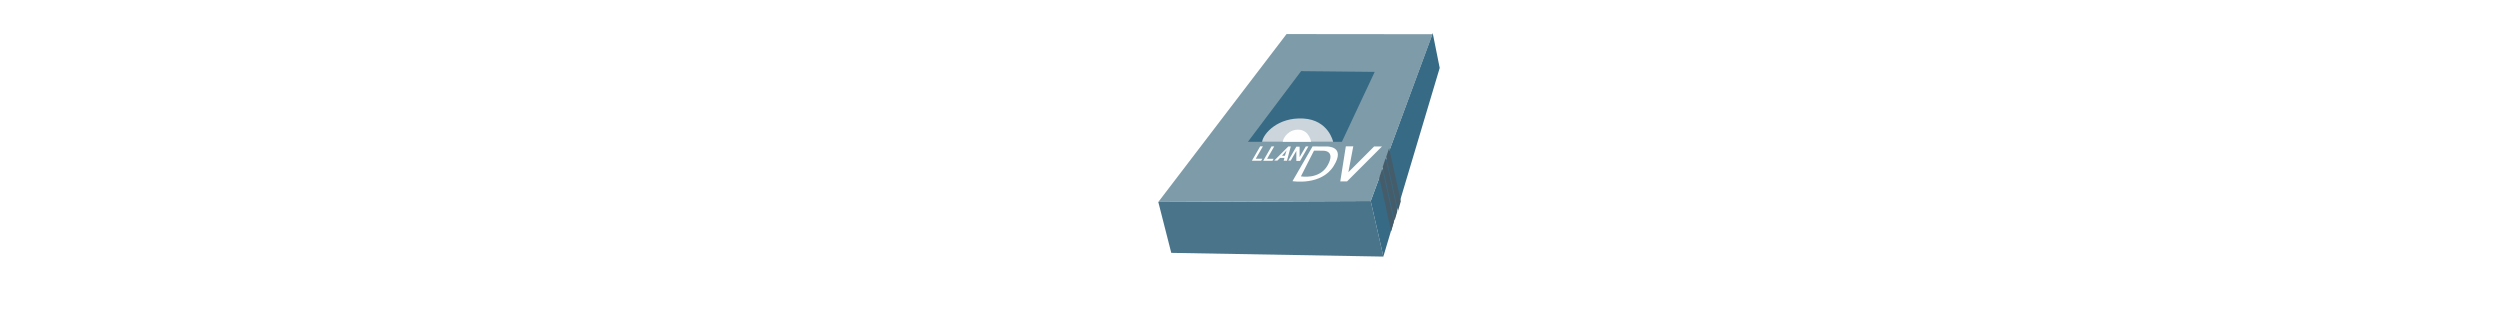
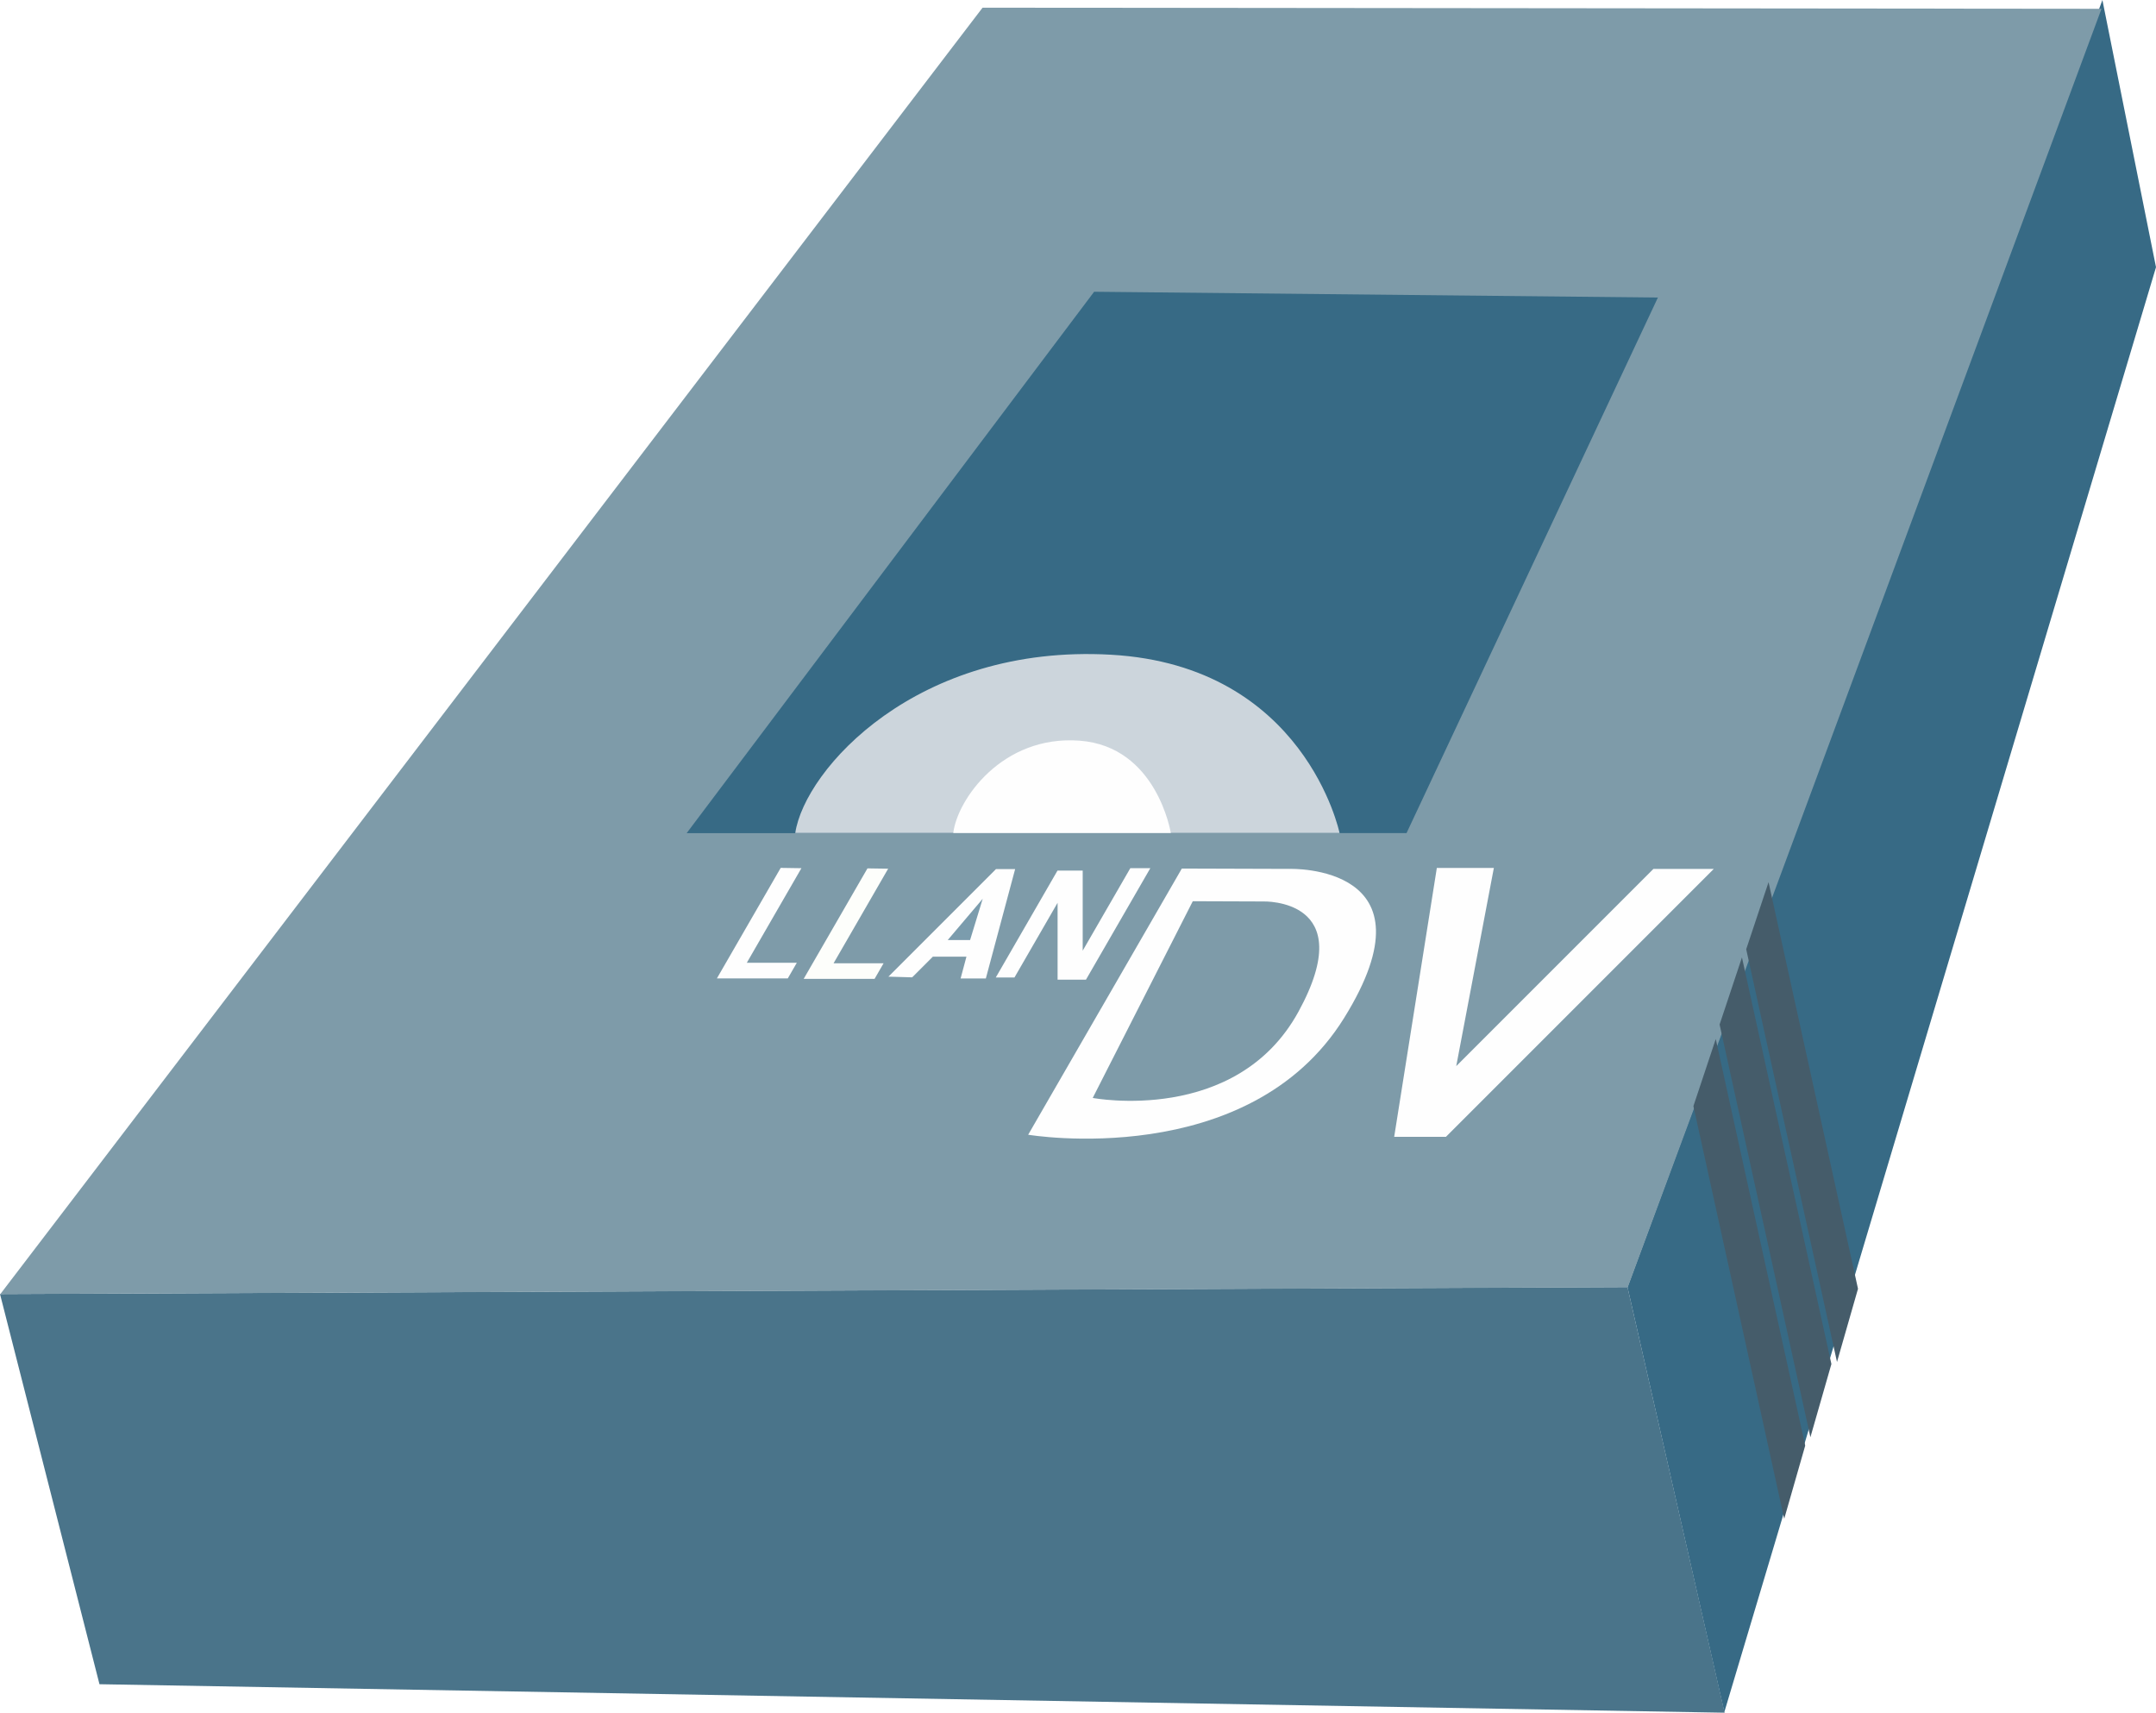
- <svg xmlns="http://www.w3.org/2000/svg" class="{{ class }}" viewBox="-1100 0 2400 300">
-   <g id="g10">
+ <svg xmlns="http://www.w3.org/2000/svg" class="{{ class|default:'size-8' }}" viewBox="0 0 270.158 214.577" version="1.1" id="svg1" width="270.158" height="214.577">
+   <g id="g10" transform="translate(-11.95759,-31.74377)">
    <image x="-24.335" y="-40.268" width="357.981" height="357.981" display="none" preserveAspectRatio="none" id="image1" />
    <path d="m 11.958,193.866 12.465,48.885 203.641,3.569 -12.172,-53.326 z" fill="#4a748a" stroke-width="0.643" id="path1" />
    <path d="M 228.027,246.237 282.116,65.22 275.4,31.744 215.891,193.002 Z" fill="#376a85" stroke-width="0.643" id="path2" style="display:inline" />
    <path d="M 11.999,193.873 135.078,32.706 275.286,32.845 215.923,193.016 Z" fill="#7e9ba9" stroke-width="0.7" id="path3" style="display:inline" />
    <path d="m 149.056,68.296 -51.06,67.833 90.209,-0.014 31.495,-67.093 z" fill="#376a85" stroke-width="0.472" id="path4" style="display:inline" />
    <path d="m 224.151,170.321 11.377,51.708 2.632,-9.17 -11.208,-50.943 z" id="path7" style="fill:#455c6a;stroke-width:0.265" />
    <path d="m 227.433,160.099 11.377,51.708 2.632,-9.17 -11.208,-50.943 z" id="path8" style="fill:#455c6a;stroke-width:0.265" />
    <path d="m 230.766,150.67 11.377,51.708 2.632,-9.17 -11.208,-50.943 z" id="path9" style="fill:#455c6a;stroke-width:0.265" />
    <path style="fill:#fefefe;fill-opacity:1;stroke-width:0.265" d="m 109.783,140.476 -7.993,13.844 h 8.884 l 1.129,-1.956 h -6.266 l 6.84,-11.848 z" id="path10" />
    <path style="fill:#fdfefb;fill-opacity:1;stroke-width:0.265" d="m 120.655,140.539 -7.993,13.844 h 8.884 l 1.129,-1.956 h -6.266 l 6.84,-11.848 z" id="path10-3" />
    <path style="display:inline;fill:#fefefe;fill-opacity:1;stroke-width:0.265" d="M 123.283,154.104 136.762,140.625 h 2.399 l -3.673,13.708 h -3.162 l 0.732,-2.731 h -4.213 l -2.588,2.588 z" id="path11" />
    <path style="display:inline;fill:#fefefe;fill-opacity:1;stroke-width:0.265" d="m 144.467,140.816 -7.733,13.393 h 2.341 l 5.404,-9.36 v 9.636 h 3.554 l 8.067,-13.973 h -2.506 l -5.969,10.338 v -10.035 z" id="path12" />
    <path style="fill:#fefefe;fill-opacity:1;stroke-width:0.265" d="m 160.047,140.561 -19.254,33.348 c 0,0 27.617,4.647 39.589,-14.627 11.972,-19.274 -6.792,-18.679 -6.792,-18.679 z" id="path13" />
    <path style="fill:#7e9ba9;fill-opacity:1;stroke-width:0.184" d="m 161.42,144.653 -12.539,24.646 c 0,0 17.986,3.434 25.783,-10.81 7.797,-14.244 -4.424,-13.805 -4.424,-13.805 z" id="path13-2" />
    <path style="fill:#7b9cad;fill-opacity:1;stroke-width:0.265" d="m 130.712,149.519 h 2.802 l 1.583,-5.174 z" id="path14" />
    <path style="fill:#fefefe;fill-opacity:1;stroke-width:0.265" d="m 192,140.487 -5.343,33.681 h 6.484 l 33.561,-33.561 h -7.565 l -24.705,24.705 4.713,-24.825 z" id="path15" />
    <path style="fill:#ccd5dc;fill-opacity:1;stroke-width:0.265" d="m 111.609,136.105 h 68.202 c 0,0 -4.323,-20.953 -28.638,-22.334 -24.315,-1.381 -38.364,14.349 -39.565,22.334 z" id="path16" />
    <path style="fill:#fefefe;fill-opacity:1;stroke-width:0.12" d="m 131.409,136.106 h 27.257 c 0,0 -1.728,-10.853 -11.445,-11.568 -9.717,-0.715 -15.332,7.432 -15.812,11.568 z" id="path16-6" />
  </g>
</svg>
